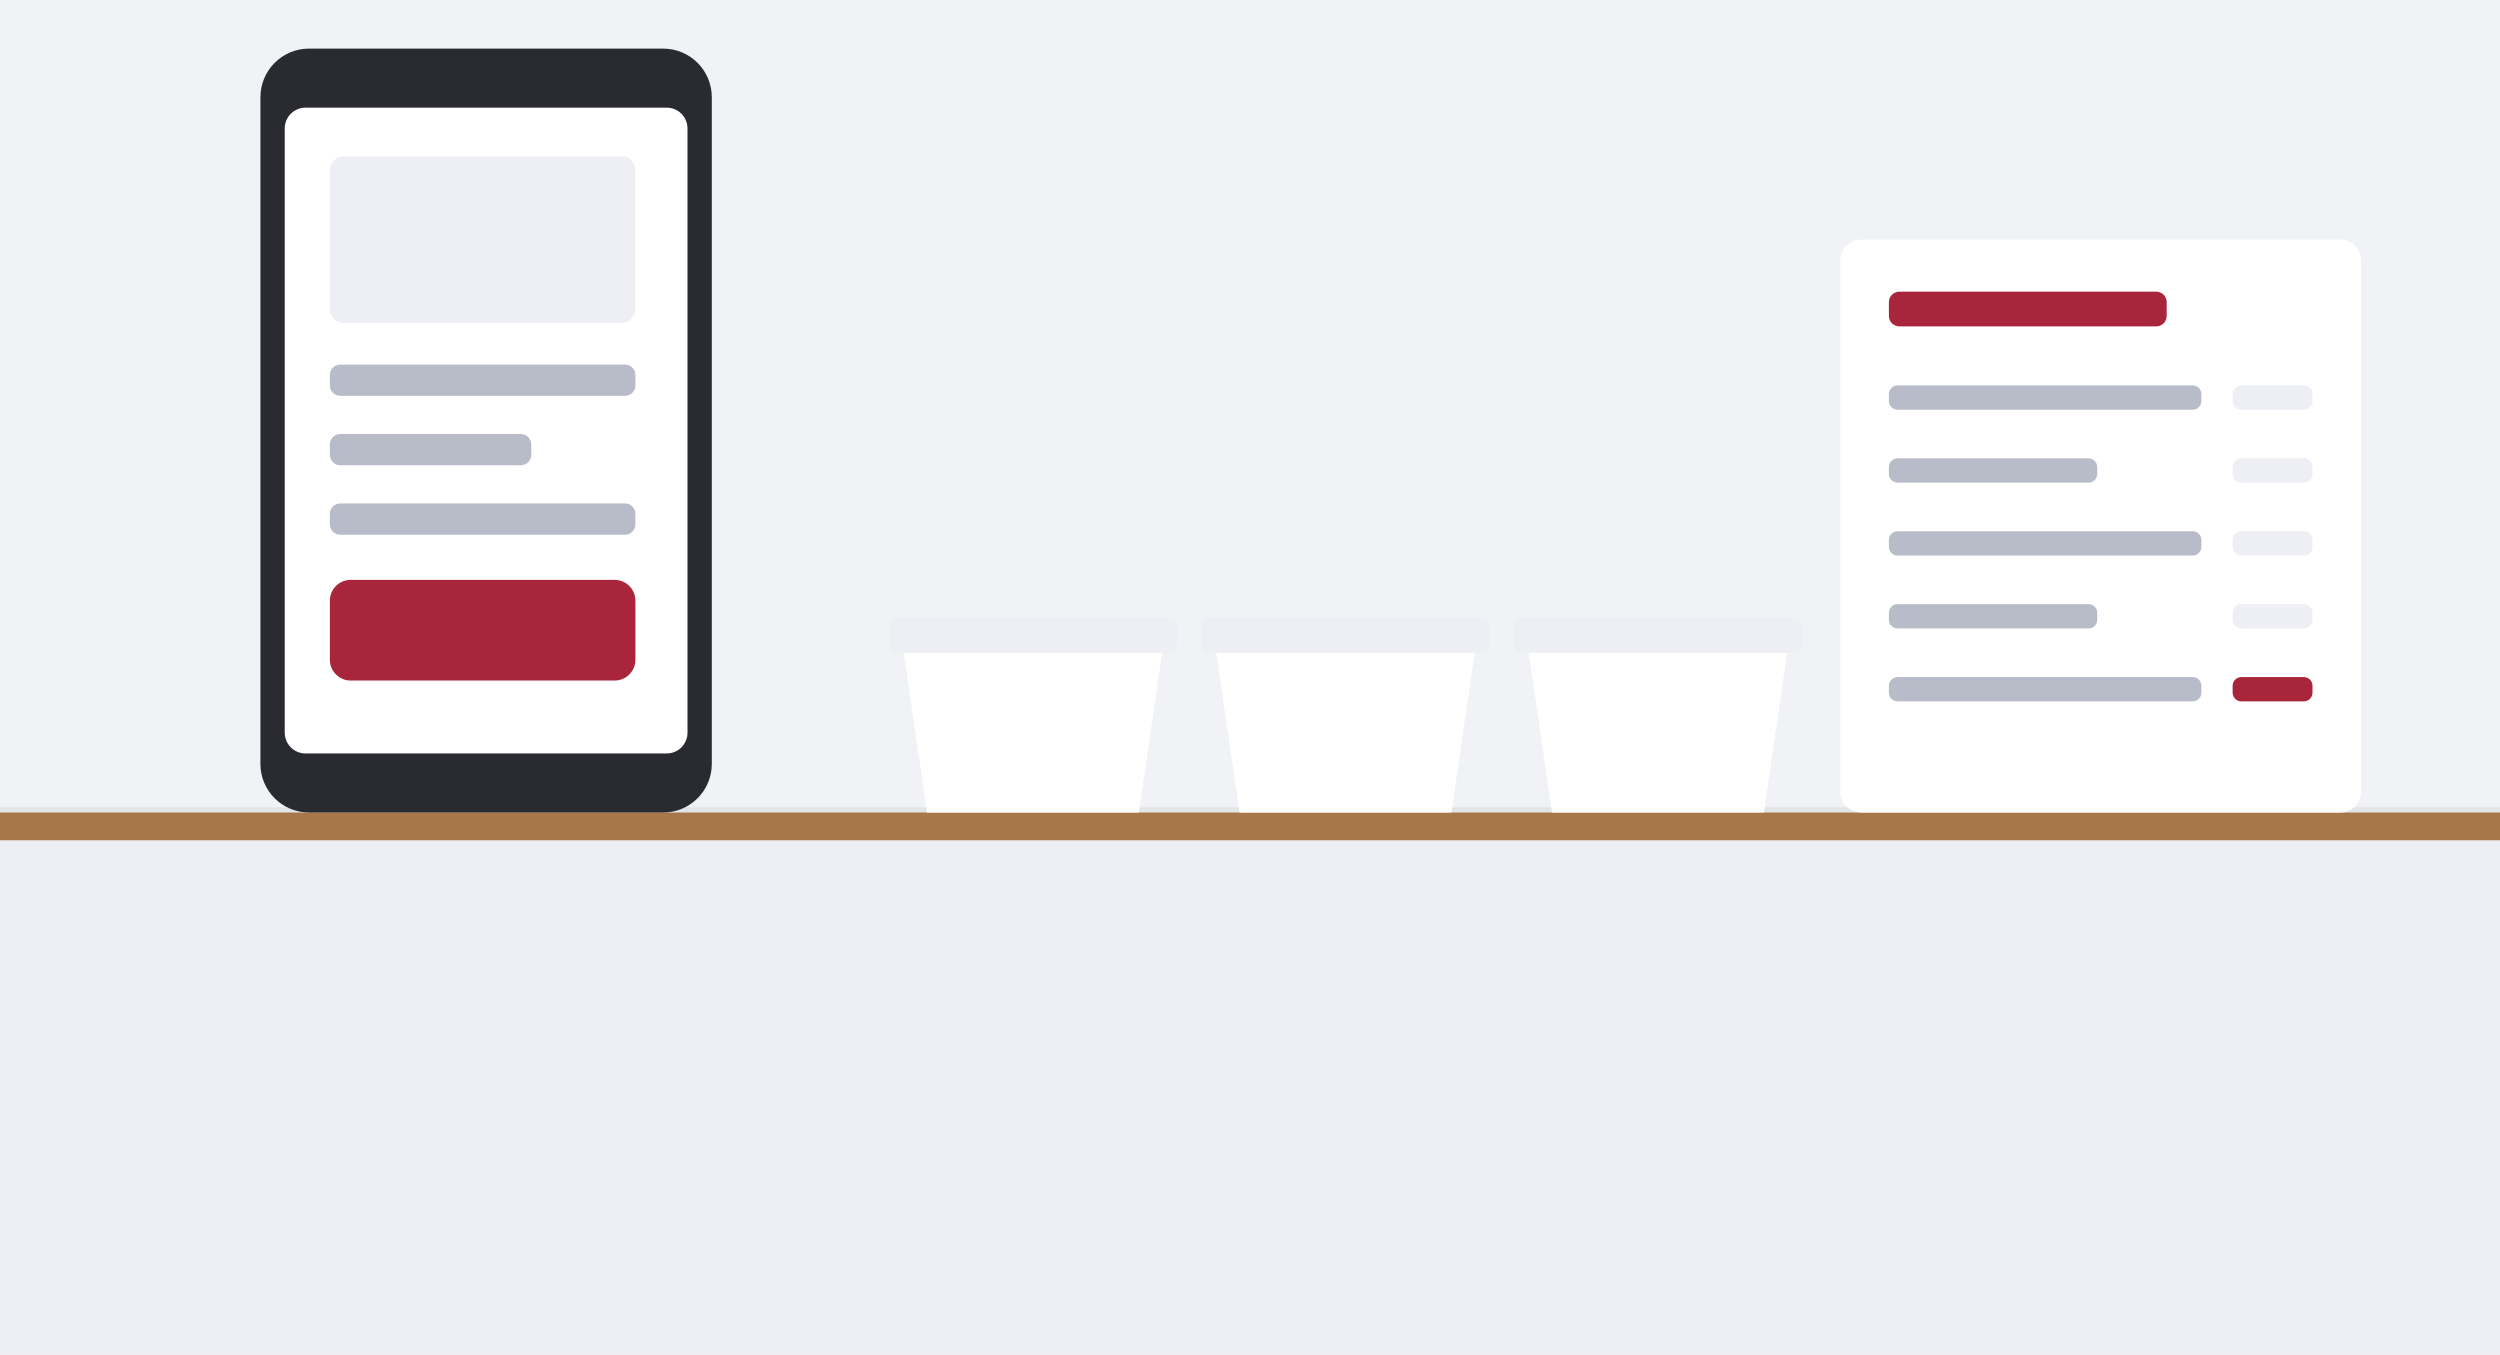
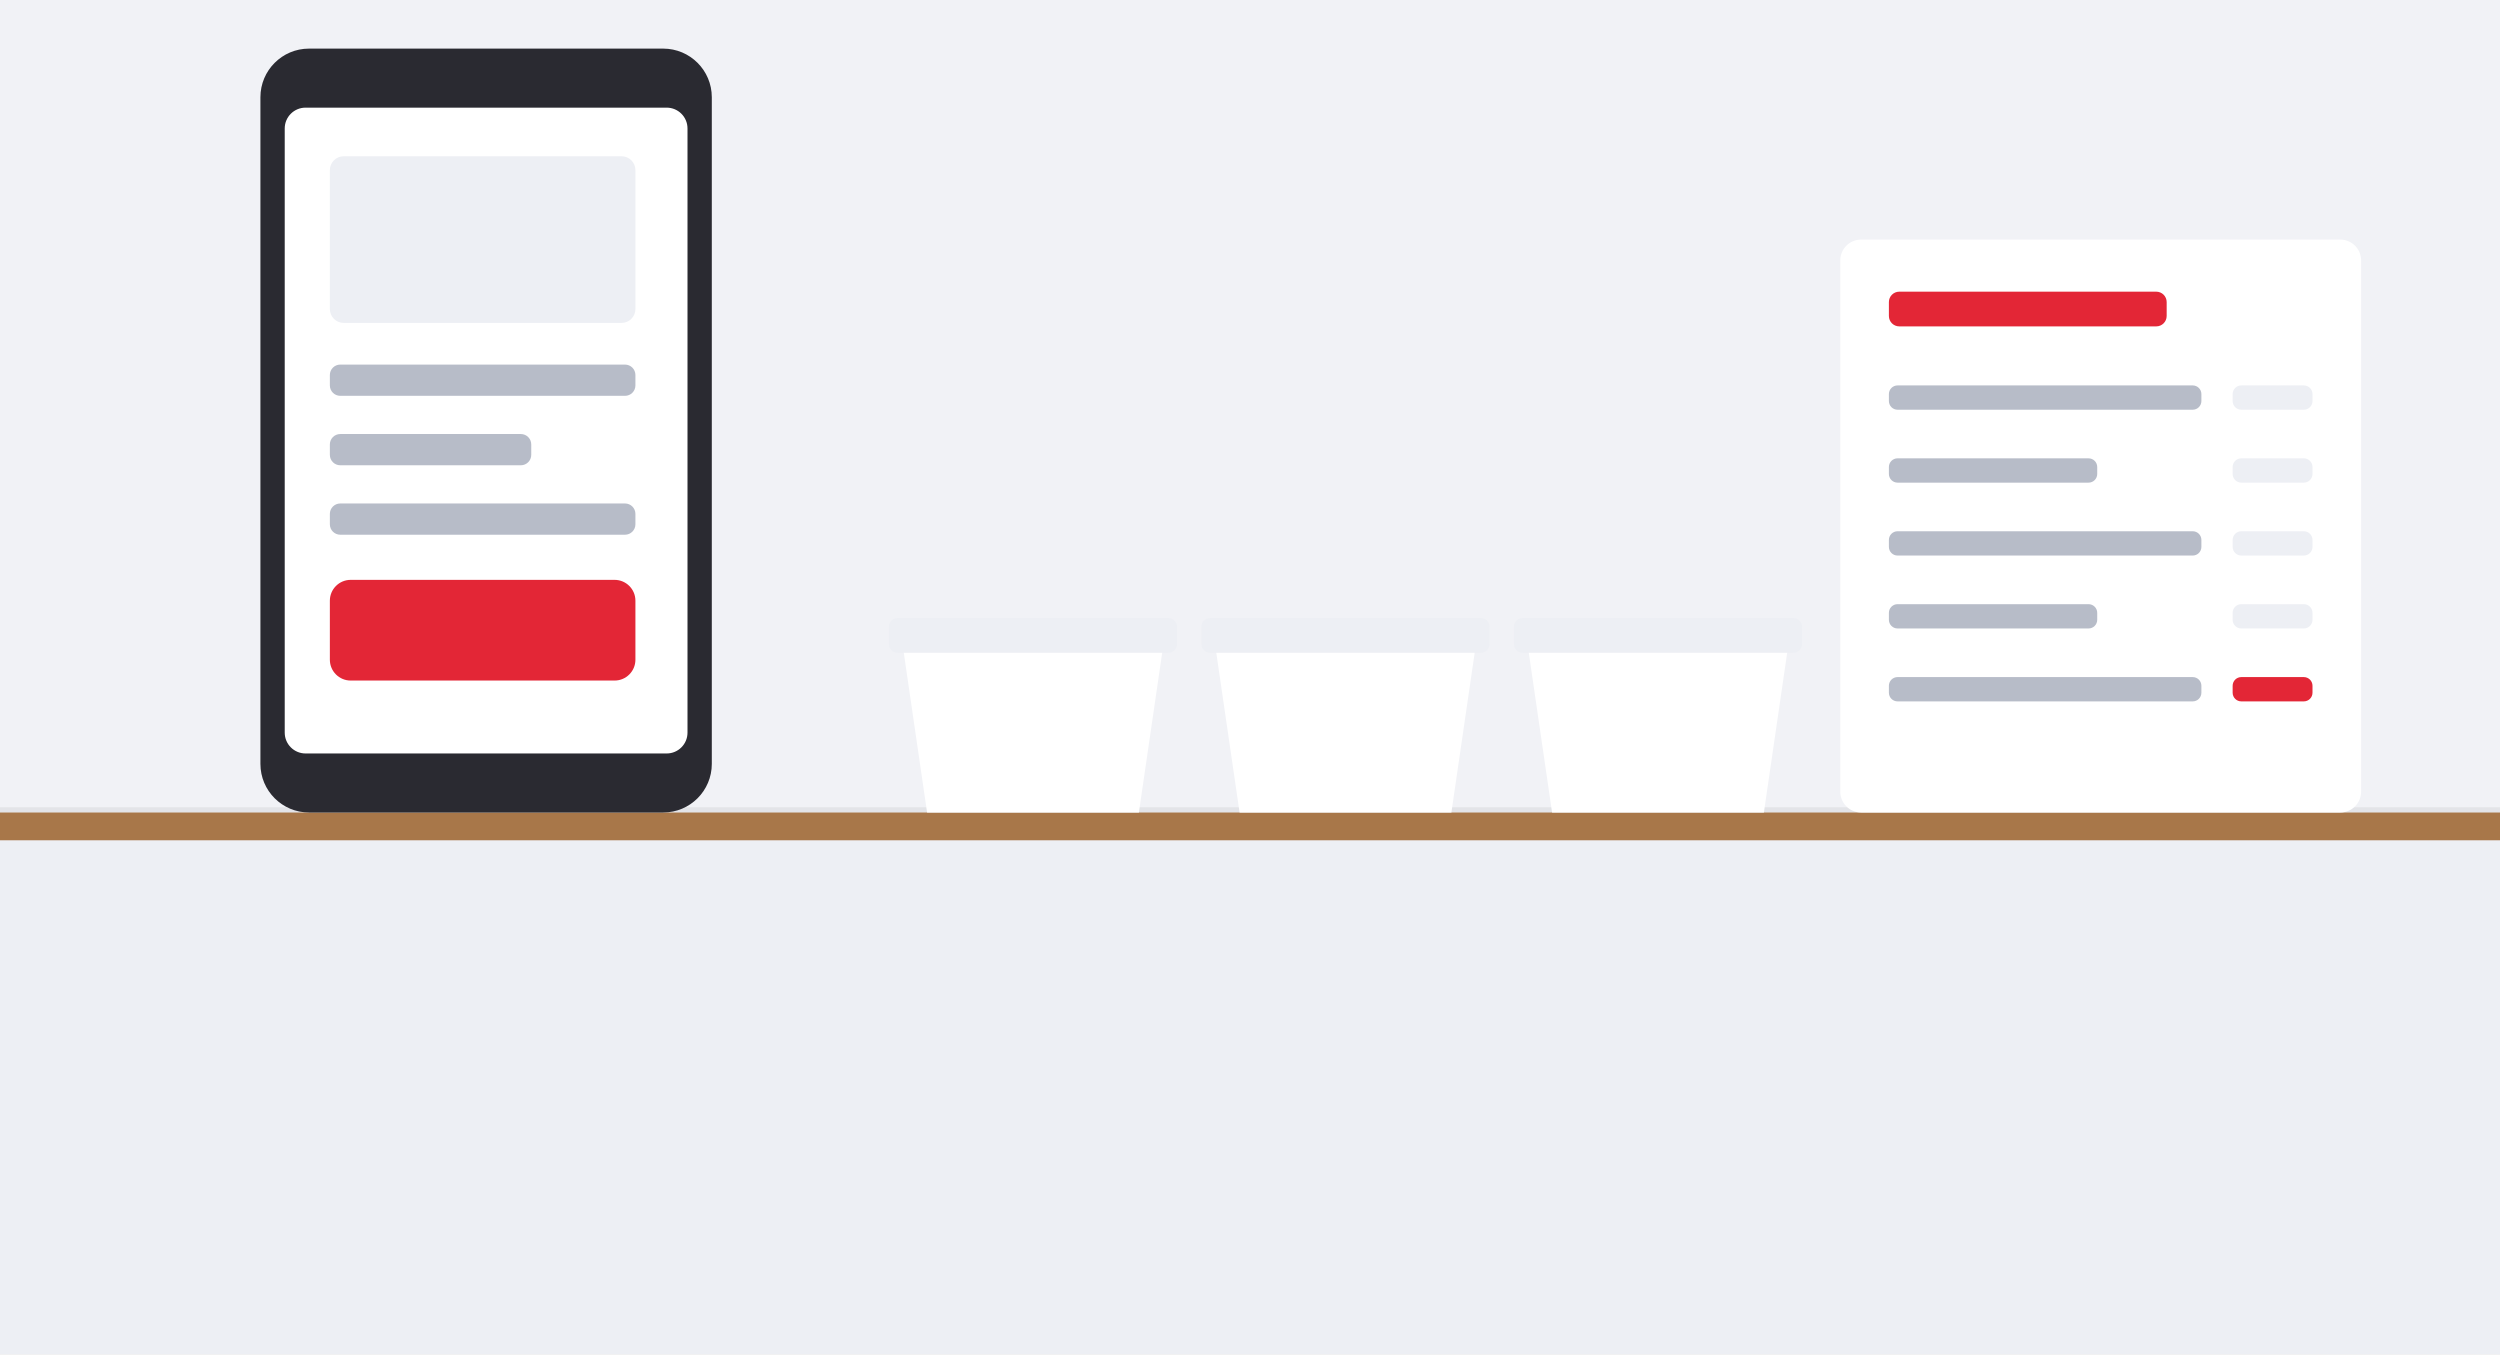
<svg xmlns="http://www.w3.org/2000/svg" viewBox="0 0 1440 780" width="1440" height="780" role="img">
  <rect x="0" y="0" width="1440" height="780" fill="#F7F8FA" />
  <rect x="0" y="0" width="1440" height="468" fill="#F1F2F6" />
  <rect x="0" y="468" width="1440" height="312" fill="#EDEFF4" />
  <rect x="0" y="465" width="1440" height="3" fill="rgba(0,0,0,.06)" />
  <rect x="0" y="468" width="1440" height="16" fill="#A87749" />
  <g transform="translate(150,28)">
    <rect x="0" y="0" width="260" height="440" fill="#2A2A31" rx="28" />
    <rect x="14" y="34" width="232" height="372" fill="#FFFFFF" rx="12" />
    <rect x="40" y="62" width="176" height="96" fill="#EDEFF4" rx="8" />
    <rect x="40" y="182" width="176" height="18" fill="#B7BCC8" rx="6" />
    <rect x="40" y="222" width="116" height="18" fill="#B7BCC8" rx="6" />
    <rect x="40" y="262" width="176" height="18" fill="#B7BCC8" rx="6" />
-     <rect x="40" y="306" width="176" height="58" fill="#A9253B" rx="12" />
+     <rect x="40" y="306" width="176" height="58" fill="#E32636" rx="12" />
  </g>
  <g transform="translate(520,372)">
    <path d="M0,0 L150,0 L136,96 L14,96 Z" fill="#FFFFFF" />
    <rect x="-8" y="-16" width="166" height="20" fill="#EDEFF4" rx="5" />
  </g>
  <g transform="translate(700,372)">
    <path d="M0,0 L150,0 L136,96 L14,96 Z" fill="#FFFFFF" />
    <rect x="-8" y="-16" width="166" height="20" fill="#EDEFF4" rx="5" />
  </g>
  <g transform="translate(880,372)">
    <path d="M0,0 L150,0 L136,96 L14,96 Z" fill="#FFFFFF" />
    <rect x="-8" y="-16" width="166" height="20" fill="#EDEFF4" rx="5" />
  </g>
  <g transform="translate(1060,138)">
    <rect x="0" y="0" width="300" height="330" fill="#FFFFFF" rx="12" />
-     <rect x="28" y="30" width="160" height="20" fill="#A9253B" rx="6" />
+     <rect x="28" y="30" width="160" height="20" fill="#E32636" rx="6" />
    <rect x="28" y="84" width="180" height="14" fill="#B7BCC8" rx="5" />
    <rect x="28" y="126" width="120" height="14" fill="#B7BCC8" rx="5" />
    <rect x="28" y="168" width="180" height="14" fill="#B7BCC8" rx="5" />
    <rect x="28" y="210" width="120" height="14" fill="#B7BCC8" rx="5" />
    <rect x="28" y="252" width="180" height="14" fill="#B7BCC8" rx="5" />
    <rect x="226" y="84" width="46" height="14" fill="#EDEFF4" rx="5" />
    <rect x="226" y="126" width="46" height="14" fill="#EDEFF4" rx="5" />
    <rect x="226" y="168" width="46" height="14" fill="#EDEFF4" rx="5" />
    <rect x="226" y="210" width="46" height="14" fill="#EDEFF4" rx="5" />
-     <rect x="226" y="252" width="46" height="14" fill="#A9253B" rx="5" />
+     <rect x="226" y="252" width="46" height="14" fill="#E32636" rx="5" />
  </g>
</svg>
